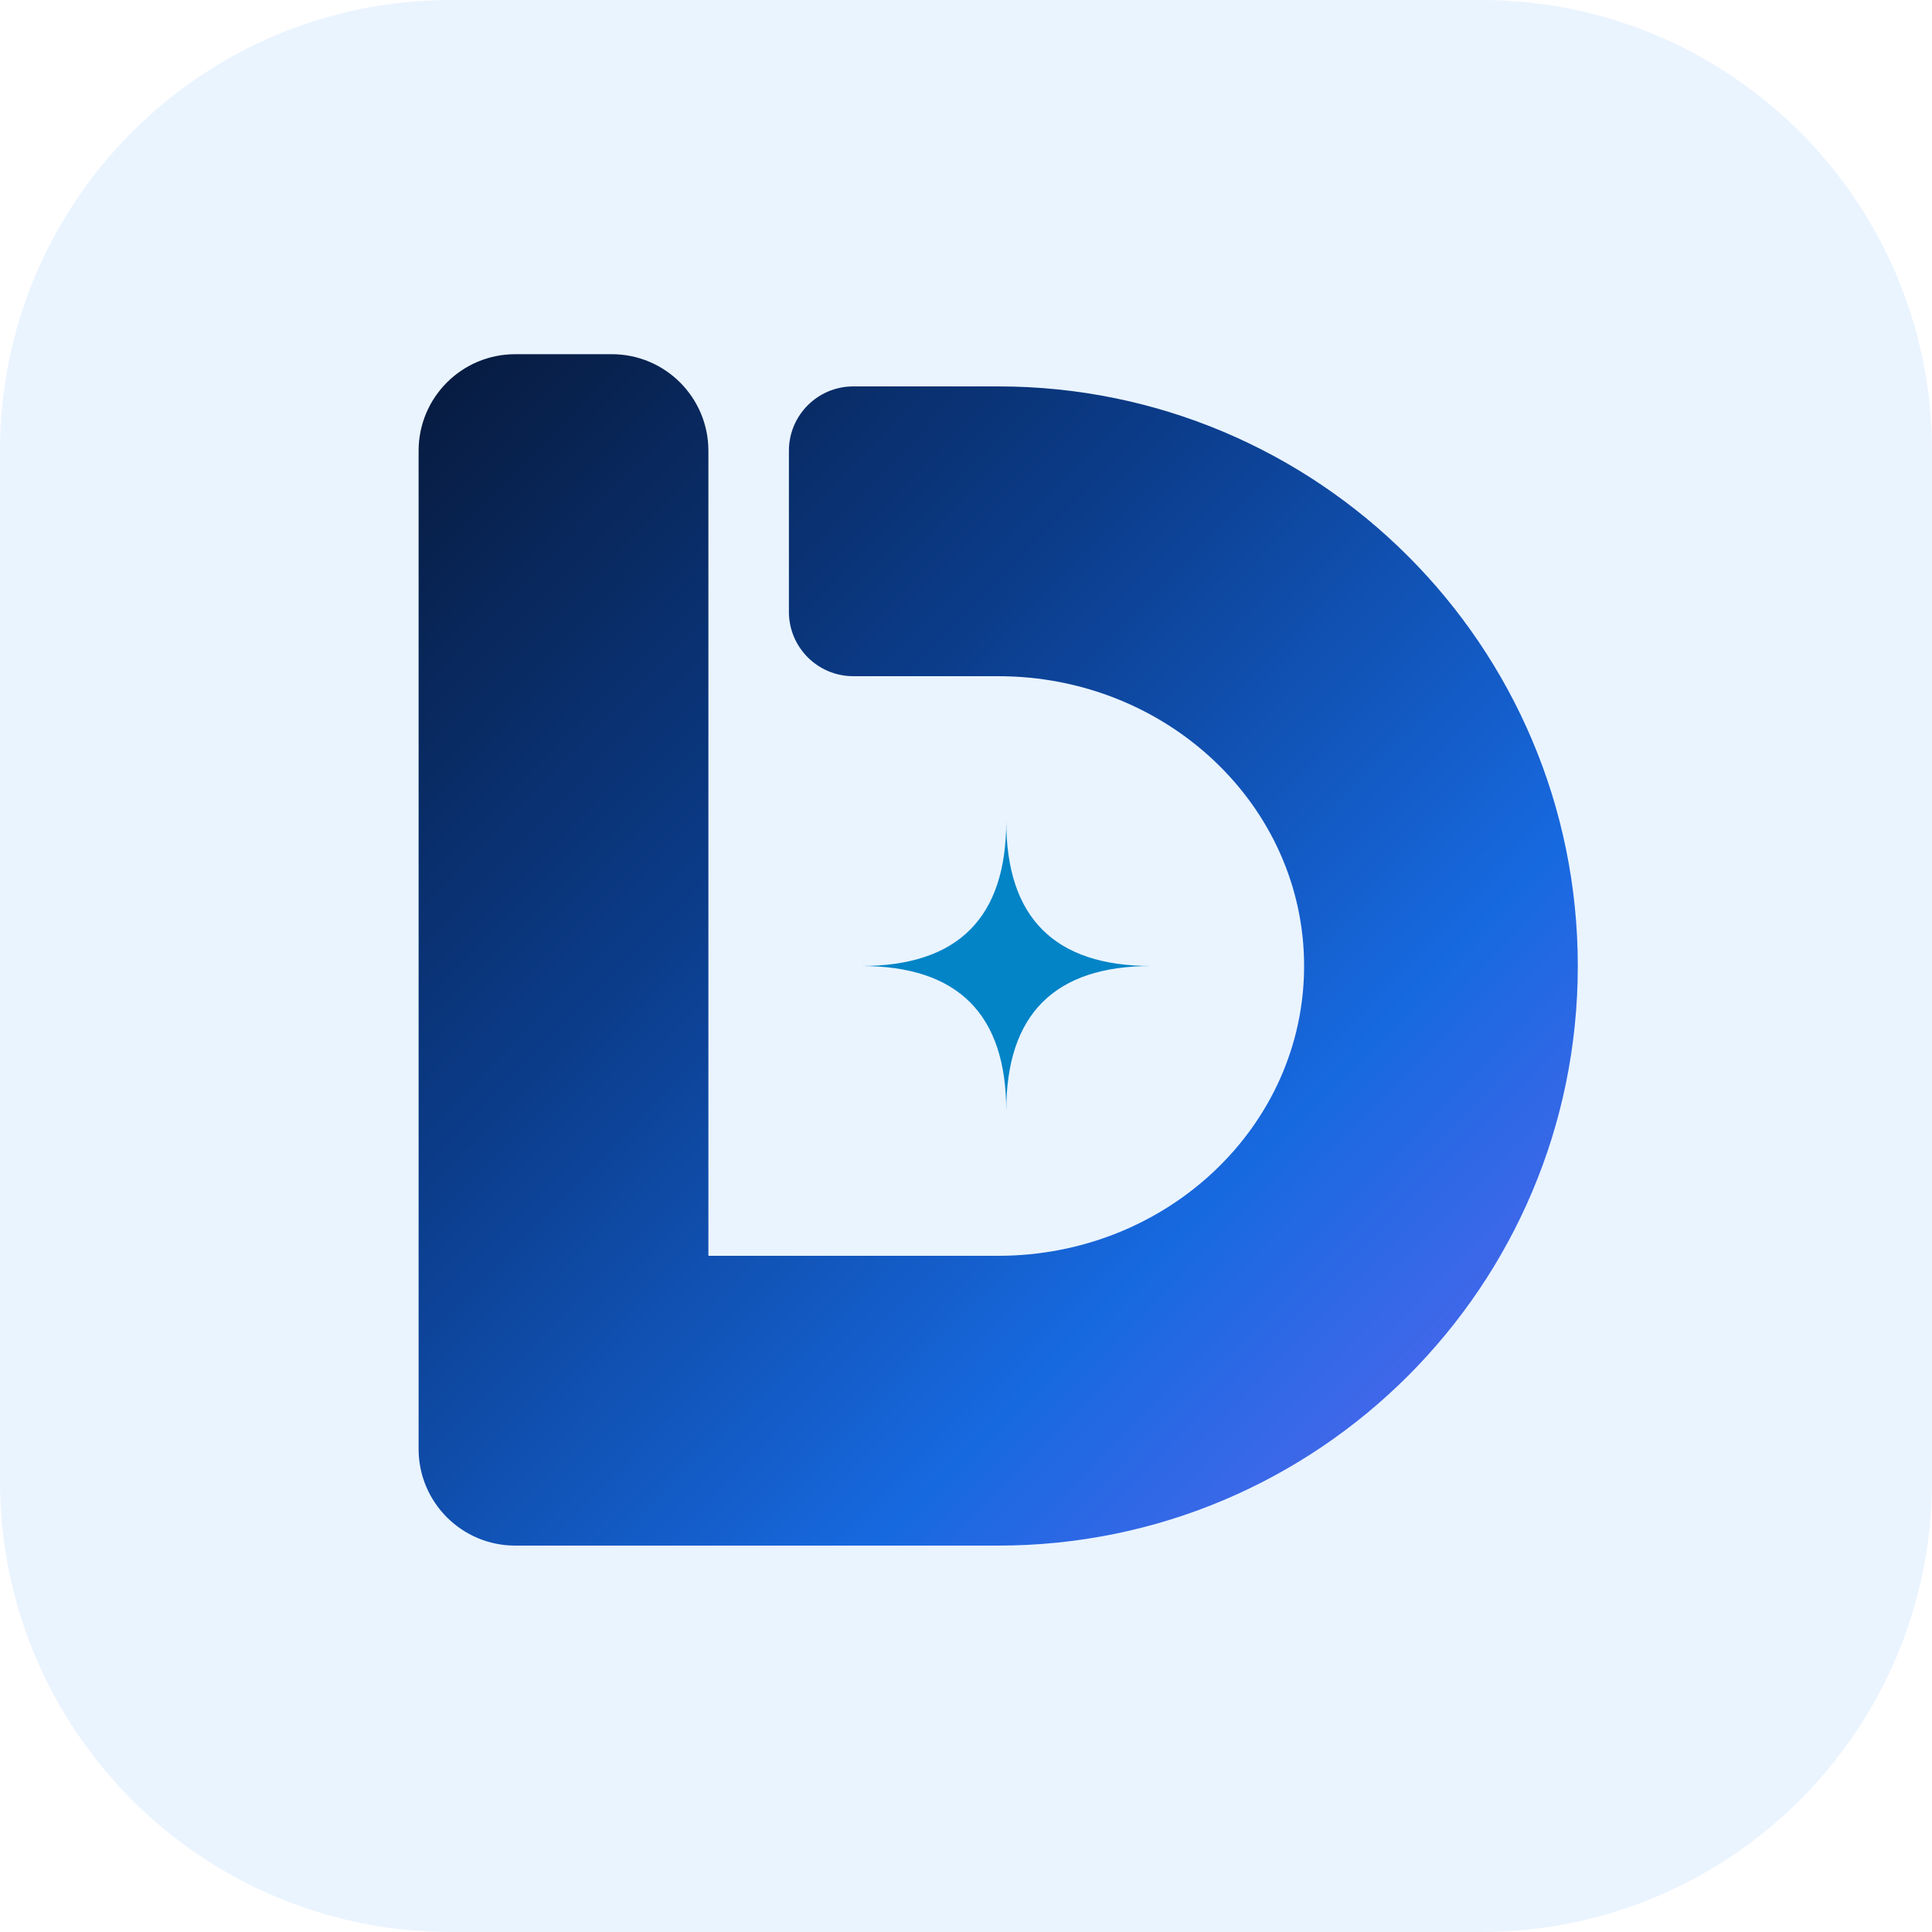
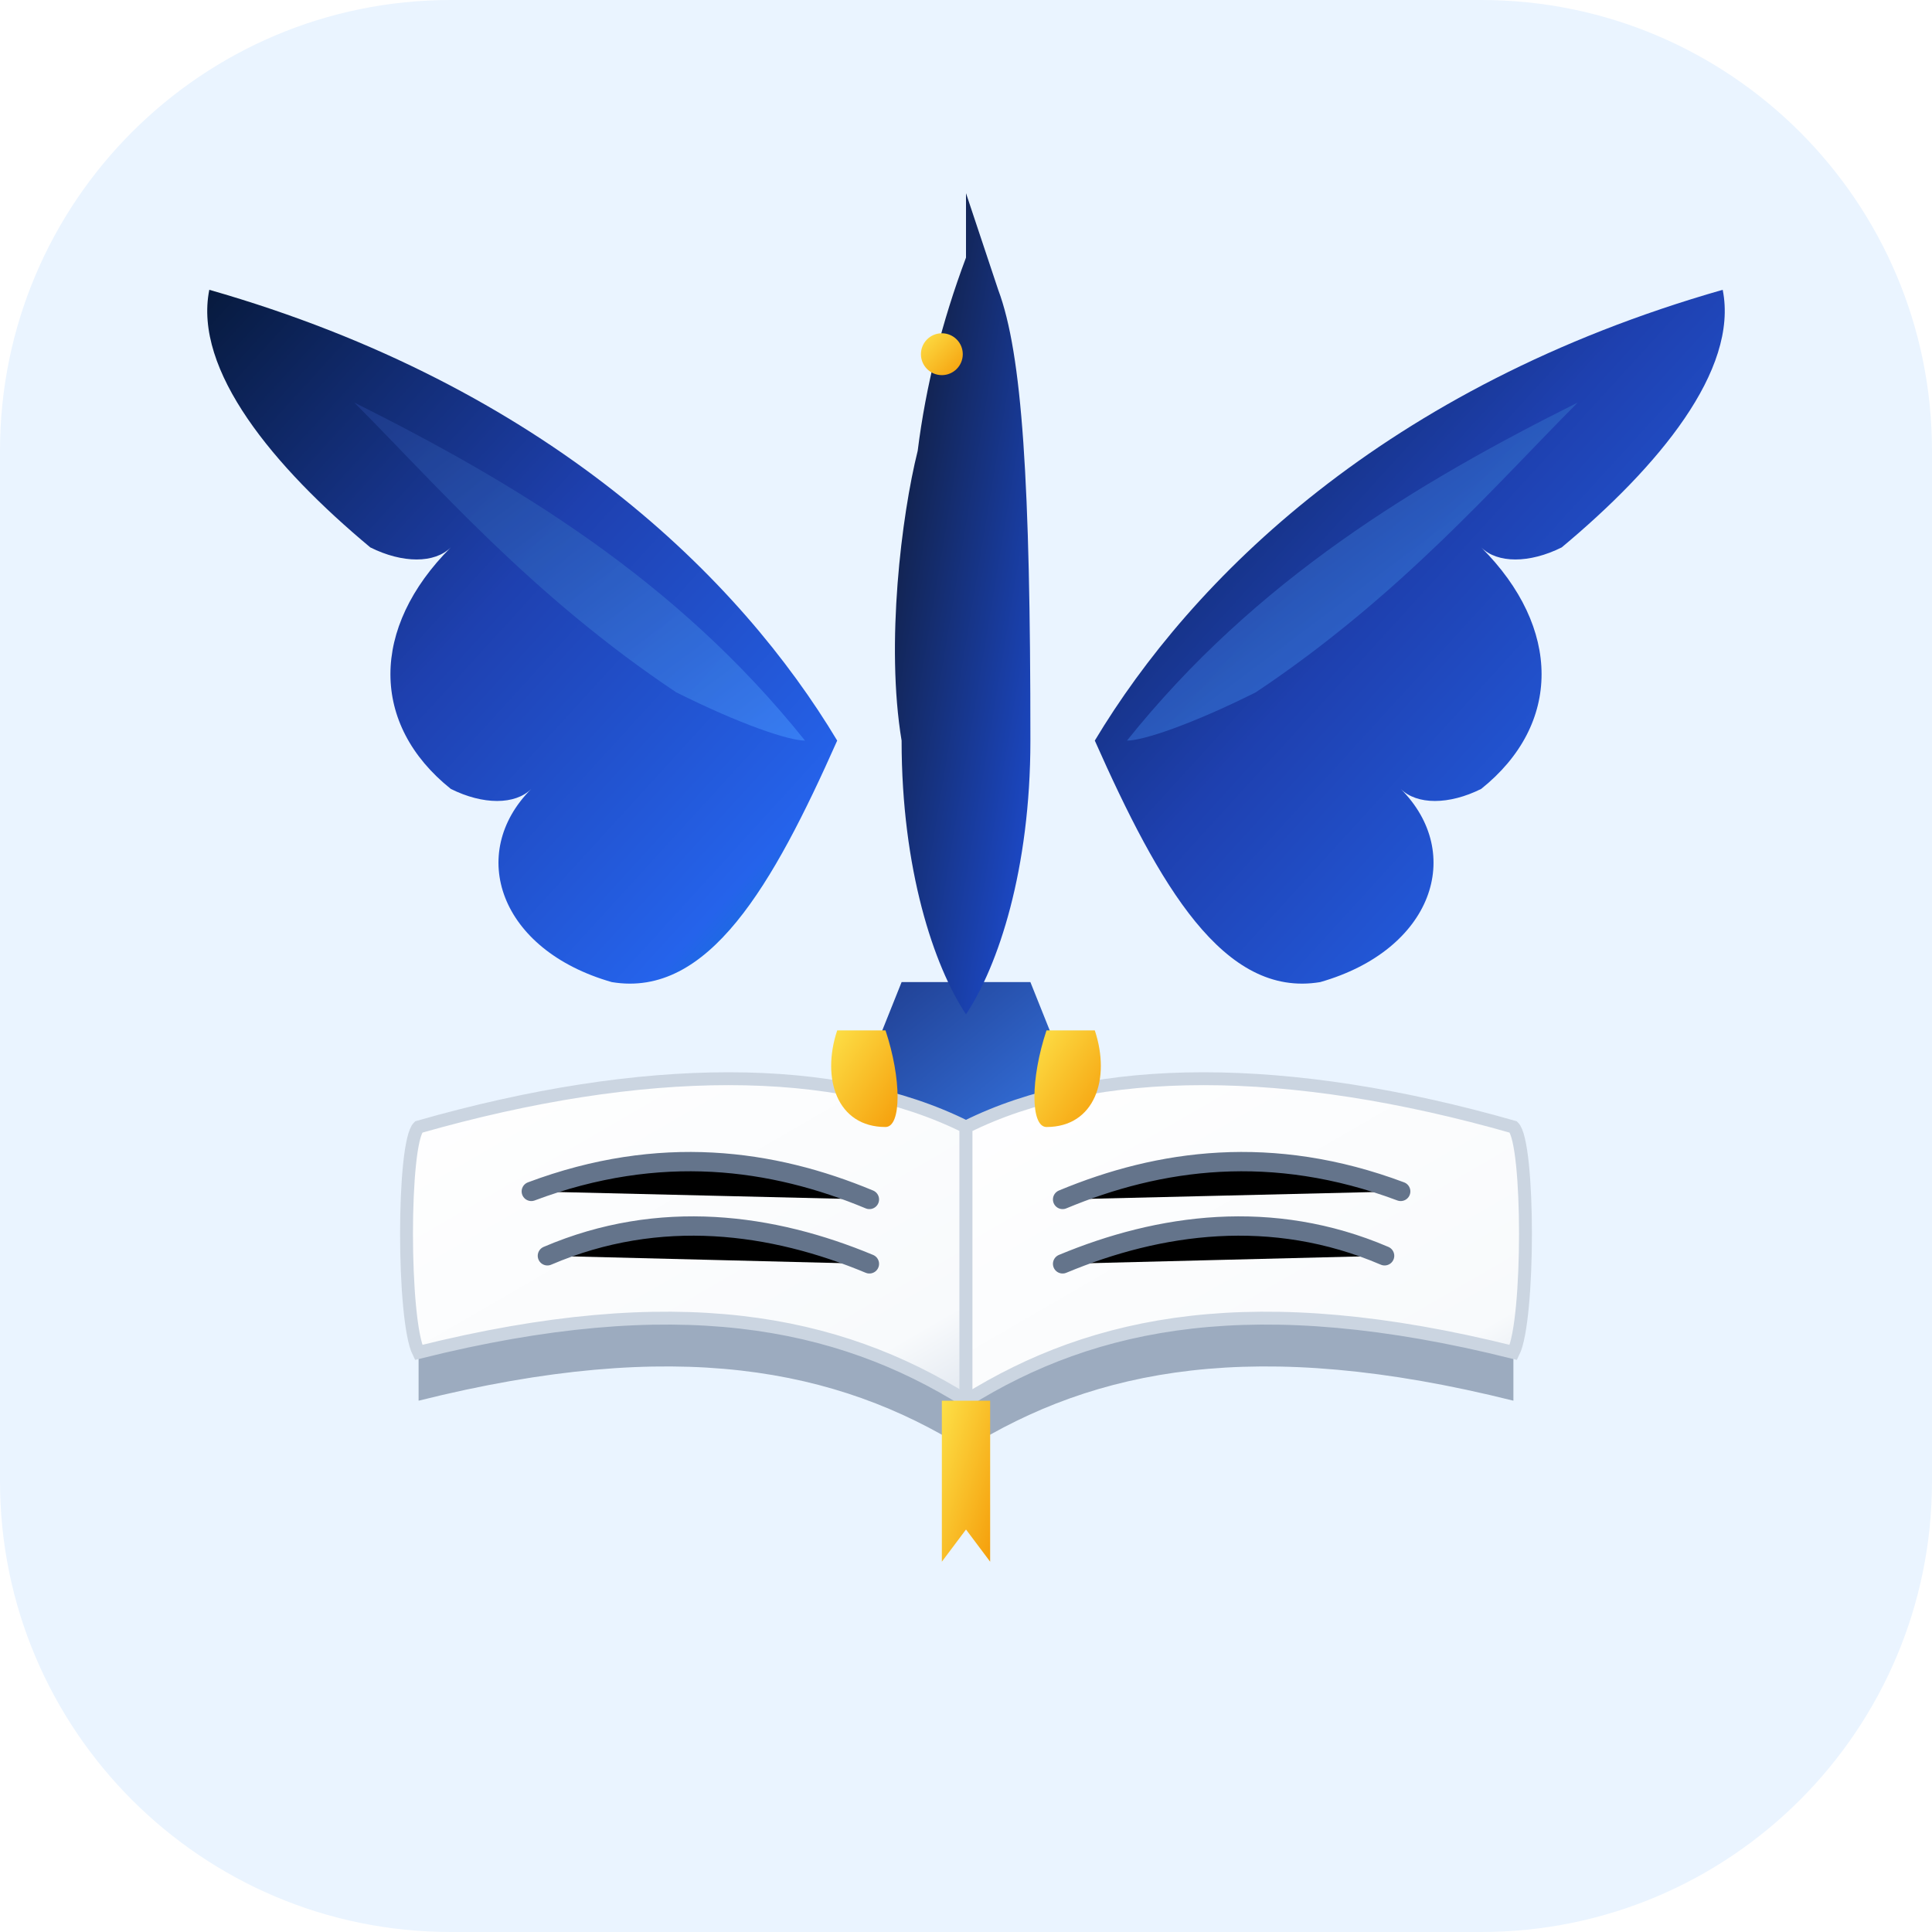
<svg xmlns="http://www.w3.org/2000/svg" viewBox="0 0 120 120" width="120" height="120">
  <defs>
-     <linearGradient id="ld-brand-grad" x1="0%" y1="0%" x2="100%" y2="100%">
-       <stop offset="0%" stop-color="#071A3D" />
-       <stop offset="35%" stop-color="#0B3C8A" />
-       <stop offset="70%" stop-color="#1769E0" />
-       <stop offset="100%" stop-color="#6366F1" />
+     <linearGradient id="bird-bg" x1="0%" y1="0%" x2="100%" y2="100%">
+       <stop offset="0%" stop-color="#051636" />
+       <stop offset="40%" stop-color="#0A367E" />
+       <stop offset="80%" stop-color="#1463D5" />
+       <stop offset="100%" stop-color="#2563EB" />
    </linearGradient>
-     <linearGradient id="ld-white-grad" x1="0%" y1="0%" x2="100%" y2="100%">
+     <linearGradient id="bird-wing-dark" x1="0%" y1="0%" x2="100%" y2="100%">
      <stop offset="0%" stop-color="#FFFFFF" />
-       <stop offset="100%" stop-color="#EAF4FF" />
-     </linearGradient>
-     <linearGradient id="ld-app-bg" x1="0%" y1="0%" x2="100%" y2="100%">
-       <stop offset="0%" stop-color="#071A3D" />
-       <stop offset="55%" stop-color="#0D47A1" />
-       <stop offset="100%" stop-color="#1769E0" />
-     </linearGradient>
-     <linearGradient id="ld-spark-grad" x1="0%" y1="0%" x2="100%" y2="100%">
-       <stop offset="0%" stop-color="#38BDF8" />
+       <stop offset="35%" stop-color="#BAE6FD" />
+       <stop offset="75%" stop-color="#38BDF8" />
      <stop offset="100%" stop-color="#0284C7" />
    </linearGradient>
+     <linearGradient id="bird-wing-light" x1="0%" y1="0%" x2="100%" y2="100%">
+       <stop offset="0%" stop-color="#071A3D" />
+       <stop offset="45%" stop-color="#1E40AF" />
+       <stop offset="85%" stop-color="#2563EB" />
+       <stop offset="100%" stop-color="#0284C7" />
+     </linearGradient>
+     <linearGradient id="bird-inner-dark" x1="0%" y1="0%" x2="100%" y2="100%">
+       <stop offset="0%" stop-color="#F0F9FF" />
+       <stop offset="100%" stop-color="#7DD3FC" />
+     </linearGradient>
+     <linearGradient id="bird-inner-light" x1="0%" y1="0%" x2="100%" y2="100%">
+       <stop offset="0%" stop-color="#1E3A8A" />
+       <stop offset="100%" stop-color="#3B82F6" />
+     </linearGradient>
+     <linearGradient id="bird-head-dark" x1="0%" y1="0%" x2="100%" y2="100%">
+       <stop offset="0%" stop-color="#FFFFFF" />
+       <stop offset="100%" stop-color="#BAE6FD" />
+     </linearGradient>
+     <linearGradient id="bird-head-light" x1="0%" y1="0%" x2="100%" y2="100%">
+       <stop offset="0%" stop-color="#0F172A" />
+       <stop offset="100%" stop-color="#1D4ED8" />
+     </linearGradient>
+     <linearGradient id="bird-gold" x1="0%" y1="0%" x2="100%" y2="100%">
+       <stop offset="0%" stop-color="#FDE047" />
+       <stop offset="100%" stop-color="#F59E0B" />
+     </linearGradient>
+     <linearGradient id="book-pages-dark" x1="0%" y1="0%" x2="100%" y2="100%">
+       <stop offset="0%" stop-color="#FFFFFF" />
+       <stop offset="85%" stop-color="#F1F5F9" />
+       <stop offset="100%" stop-color="#E2E8F0" />
+     </linearGradient>
+     <linearGradient id="book-pages-light" x1="0%" y1="0%" x2="100%" y2="100%">
+       <stop offset="0%" stop-color="#FFFFFF" />
+       <stop offset="85%" stop-color="#F8FAFC" />
+       <stop offset="100%" stop-color="#E2E8F0" />
+     </linearGradient>
+     <filter id="bird-shadow" x="-10%" y="-10%" width="130%" height="130%">
+       <feDropShadow dx="0" dy="2" stdDeviation="2.5" flood-color="#020817" flood-opacity="0.32" />
+     </filter>
  </defs>
  <rect width="120" height="120" rx="28" fill="#EAF4FF" />
-   <path d="M 26 28 C 26 24.686 28.686 22 32 22 L 38 22 C 41.314 22 44 24.686 44 28 L 44 78 L 62 78 C 72.493 78 81 69.941 81 60 C 81 50.059 72.493 42 62 42 L 53 42 C 50.791 42 49 40.209 49 38 L 49 28 C 49 25.791 50.791 24 53 24 L 62 24 C 81.882 24 98 40.118 98 60 C 98 79.882 81.882 96 62 96 L 32 96 C 28.686 96 26 93.314 26 90 Z" fill="url(#ld-brand-grad)" />
-   <path d="M 62.5 51 Q 62.5 60 71.5 60 Q 62.5 60 62.5 69 Q 62.5 60 53.5 60 Q 62.5 60 62.5 51 Z" fill="#0284C7" />
+   <g filter="none">
+     <path d="M 56 61 L 52 71 L 57 69 L 60 74 L 63 69 L 68 71 L 64 61 Z" fill="url(#bird-inner-light)" />
+     <path d="M 52 46 C 46 36 34 24 13 18 C 12 23 17 29 23 34 C 25 35 27 35 28 34 C 23 39 23 45 28 49 C 30 50 32 50 33 49 C 29 53 31 59 38 61 C 44 62 48 55 52 46 Z" fill="url(#bird-wing-light)" />
+     <path d="M 50 46 C 42 36 32 30 22 25 C 27 30 33 37 42 43 C 46 45 49 46 50 46 Z" fill="url(#bird-inner-light)" opacity="0.85" />
+     <path d="M 68 46 C 74 36 86 24 107 18 C 108 23 103 29 97 34 C 95 35 93 35 92 34 C 97 39 97 45 92 49 C 90 50 88 50 87 49 C 91 53 89 59 82 61 C 76 62 72 55 68 46 Z" fill="url(#bird-wing-light)" />
+     <path d="M 70 46 C 78 36 88 30 98 25 C 93 30 87 37 78 43 C 74 45 71 46 70 46 Z" fill="url(#bird-inner-light)" opacity="0.85" />
+     <path d="M 56 46 C 55 40 56 32 57 28 C 57.5 24 58.5 20 60 16 L 60 12 L 62 18 C 63.5 22 64 30 64 46 C 64 54 62 60 60 63 C 58 60 56 54 56 46 Z" fill="url(#bird-head-light)" />
+     <circle cx="58.5" cy="22" r="1.3" fill="url(#bird-gold)" />
+     <path d="M 26 84 C 42 80 52 82 60 87 C 68 82 78 80 94 84 L 94 87 C 78 83 68 85 60 90 C 52 85 42 83 26 87 Z" fill="#94A3B8" opacity="0.9" />
+     <path d="M 60 70 C 52 66 40 66 26 70 C 25 71 25 82 26 84 C 42 80 52 82 60 87 Z" fill="url(#book-pages-light)" stroke="#CBD5E1" stroke-width="0.8" />
+     <path d="M 60 70 C 68 66 80 66 94 70 C 95 71 95 82 94 84 C 78 80 68 82 60 87 Z" fill="url(#book-pages-light)" stroke="#CBD5E1" stroke-width="0.8" />
+     <path d="M 33 74 C 41 71 48 72 54 74.5" stroke="#64748B" stroke-width="1.2" stroke-linecap="round" />
+     <path d="M 34 78 C 41 75 48 76 54 78.5" stroke="#64748B" stroke-width="1.2" stroke-linecap="round" />
+     <path d="M 66 74.5 C 72 72 79 71 87 74" stroke="#64748B" stroke-width="1.2" stroke-linecap="round" />
+     <path d="M 66 78.5 C 72 76 79 75 86 78" stroke="#64748B" stroke-width="1.2" stroke-linecap="round" />
+     <path d="M 52 64 C 51 67 52 70 55 70 C 56 70 56 67 55 64 Z" fill="url(#bird-gold)" />
+     <path d="M 68 64 C 69 67 68 70 65 70 C 64 70 64 67 65 64 Z" fill="url(#bird-gold)" />
+     <path d="M 58.5 87 L 58.5 97 L 60 95 L 61.5 97 L 61.5 87 Z" fill="url(#bird-gold)" />
+   </g>
</svg>
